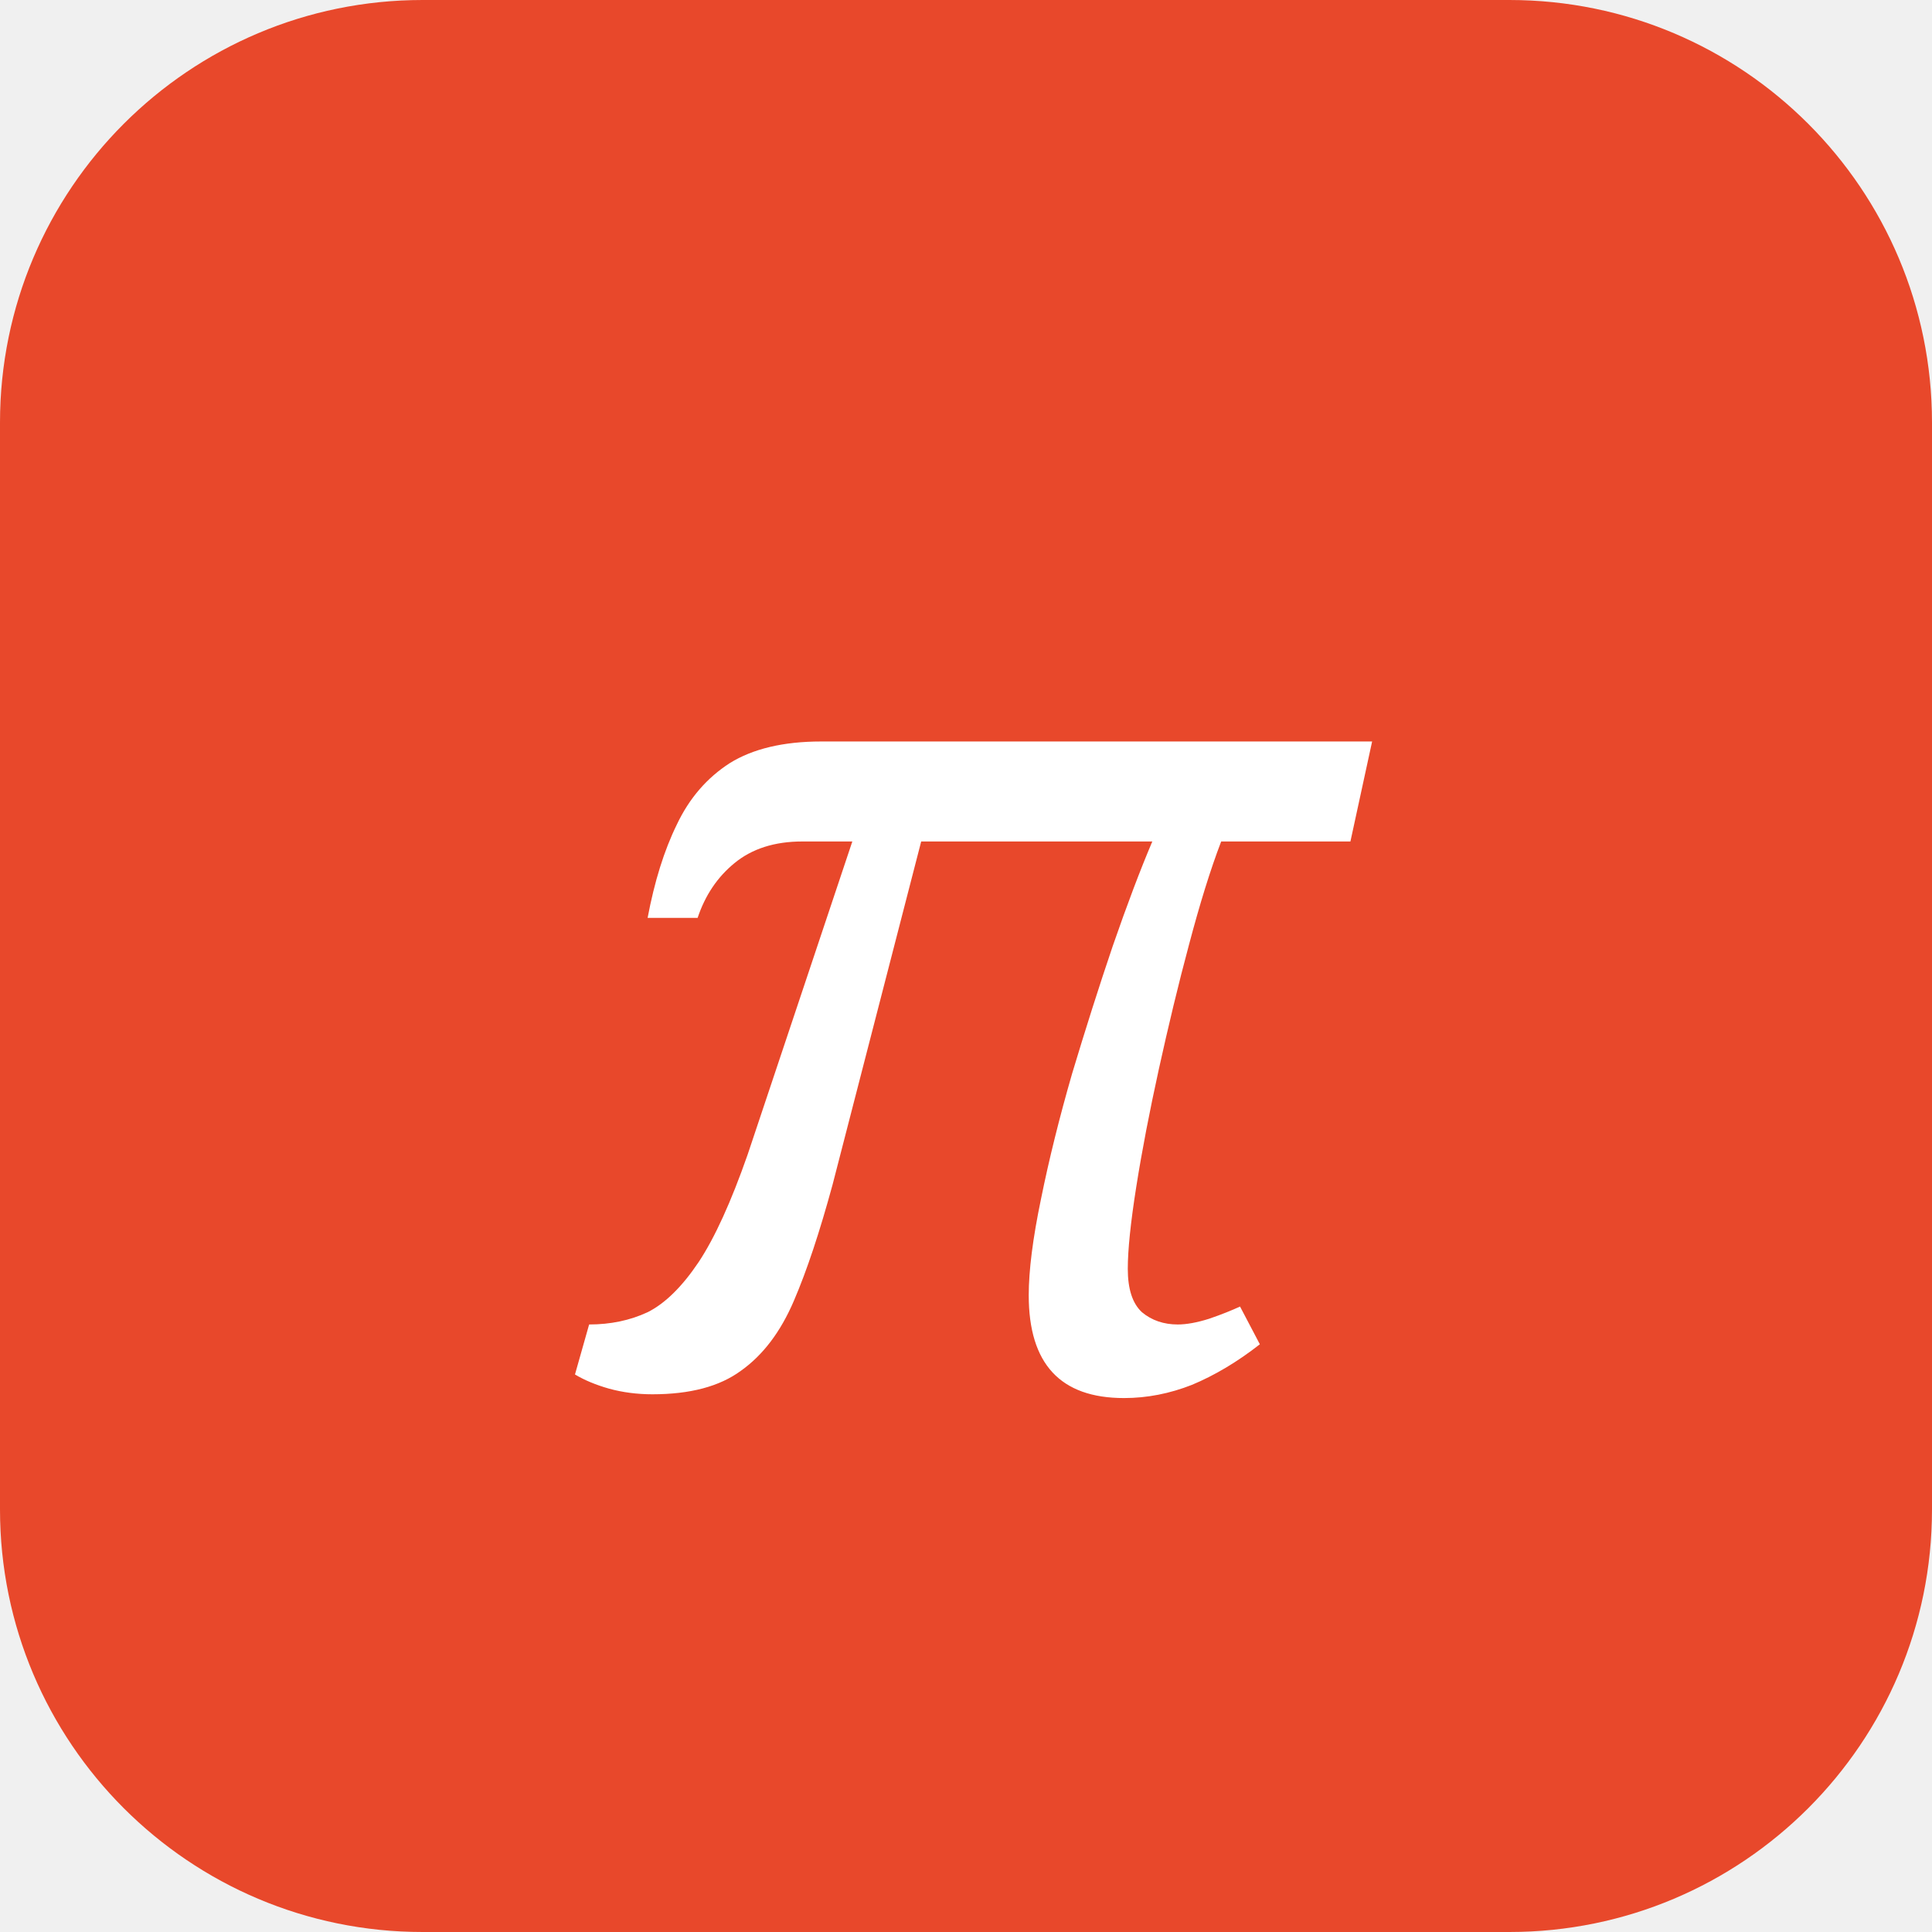
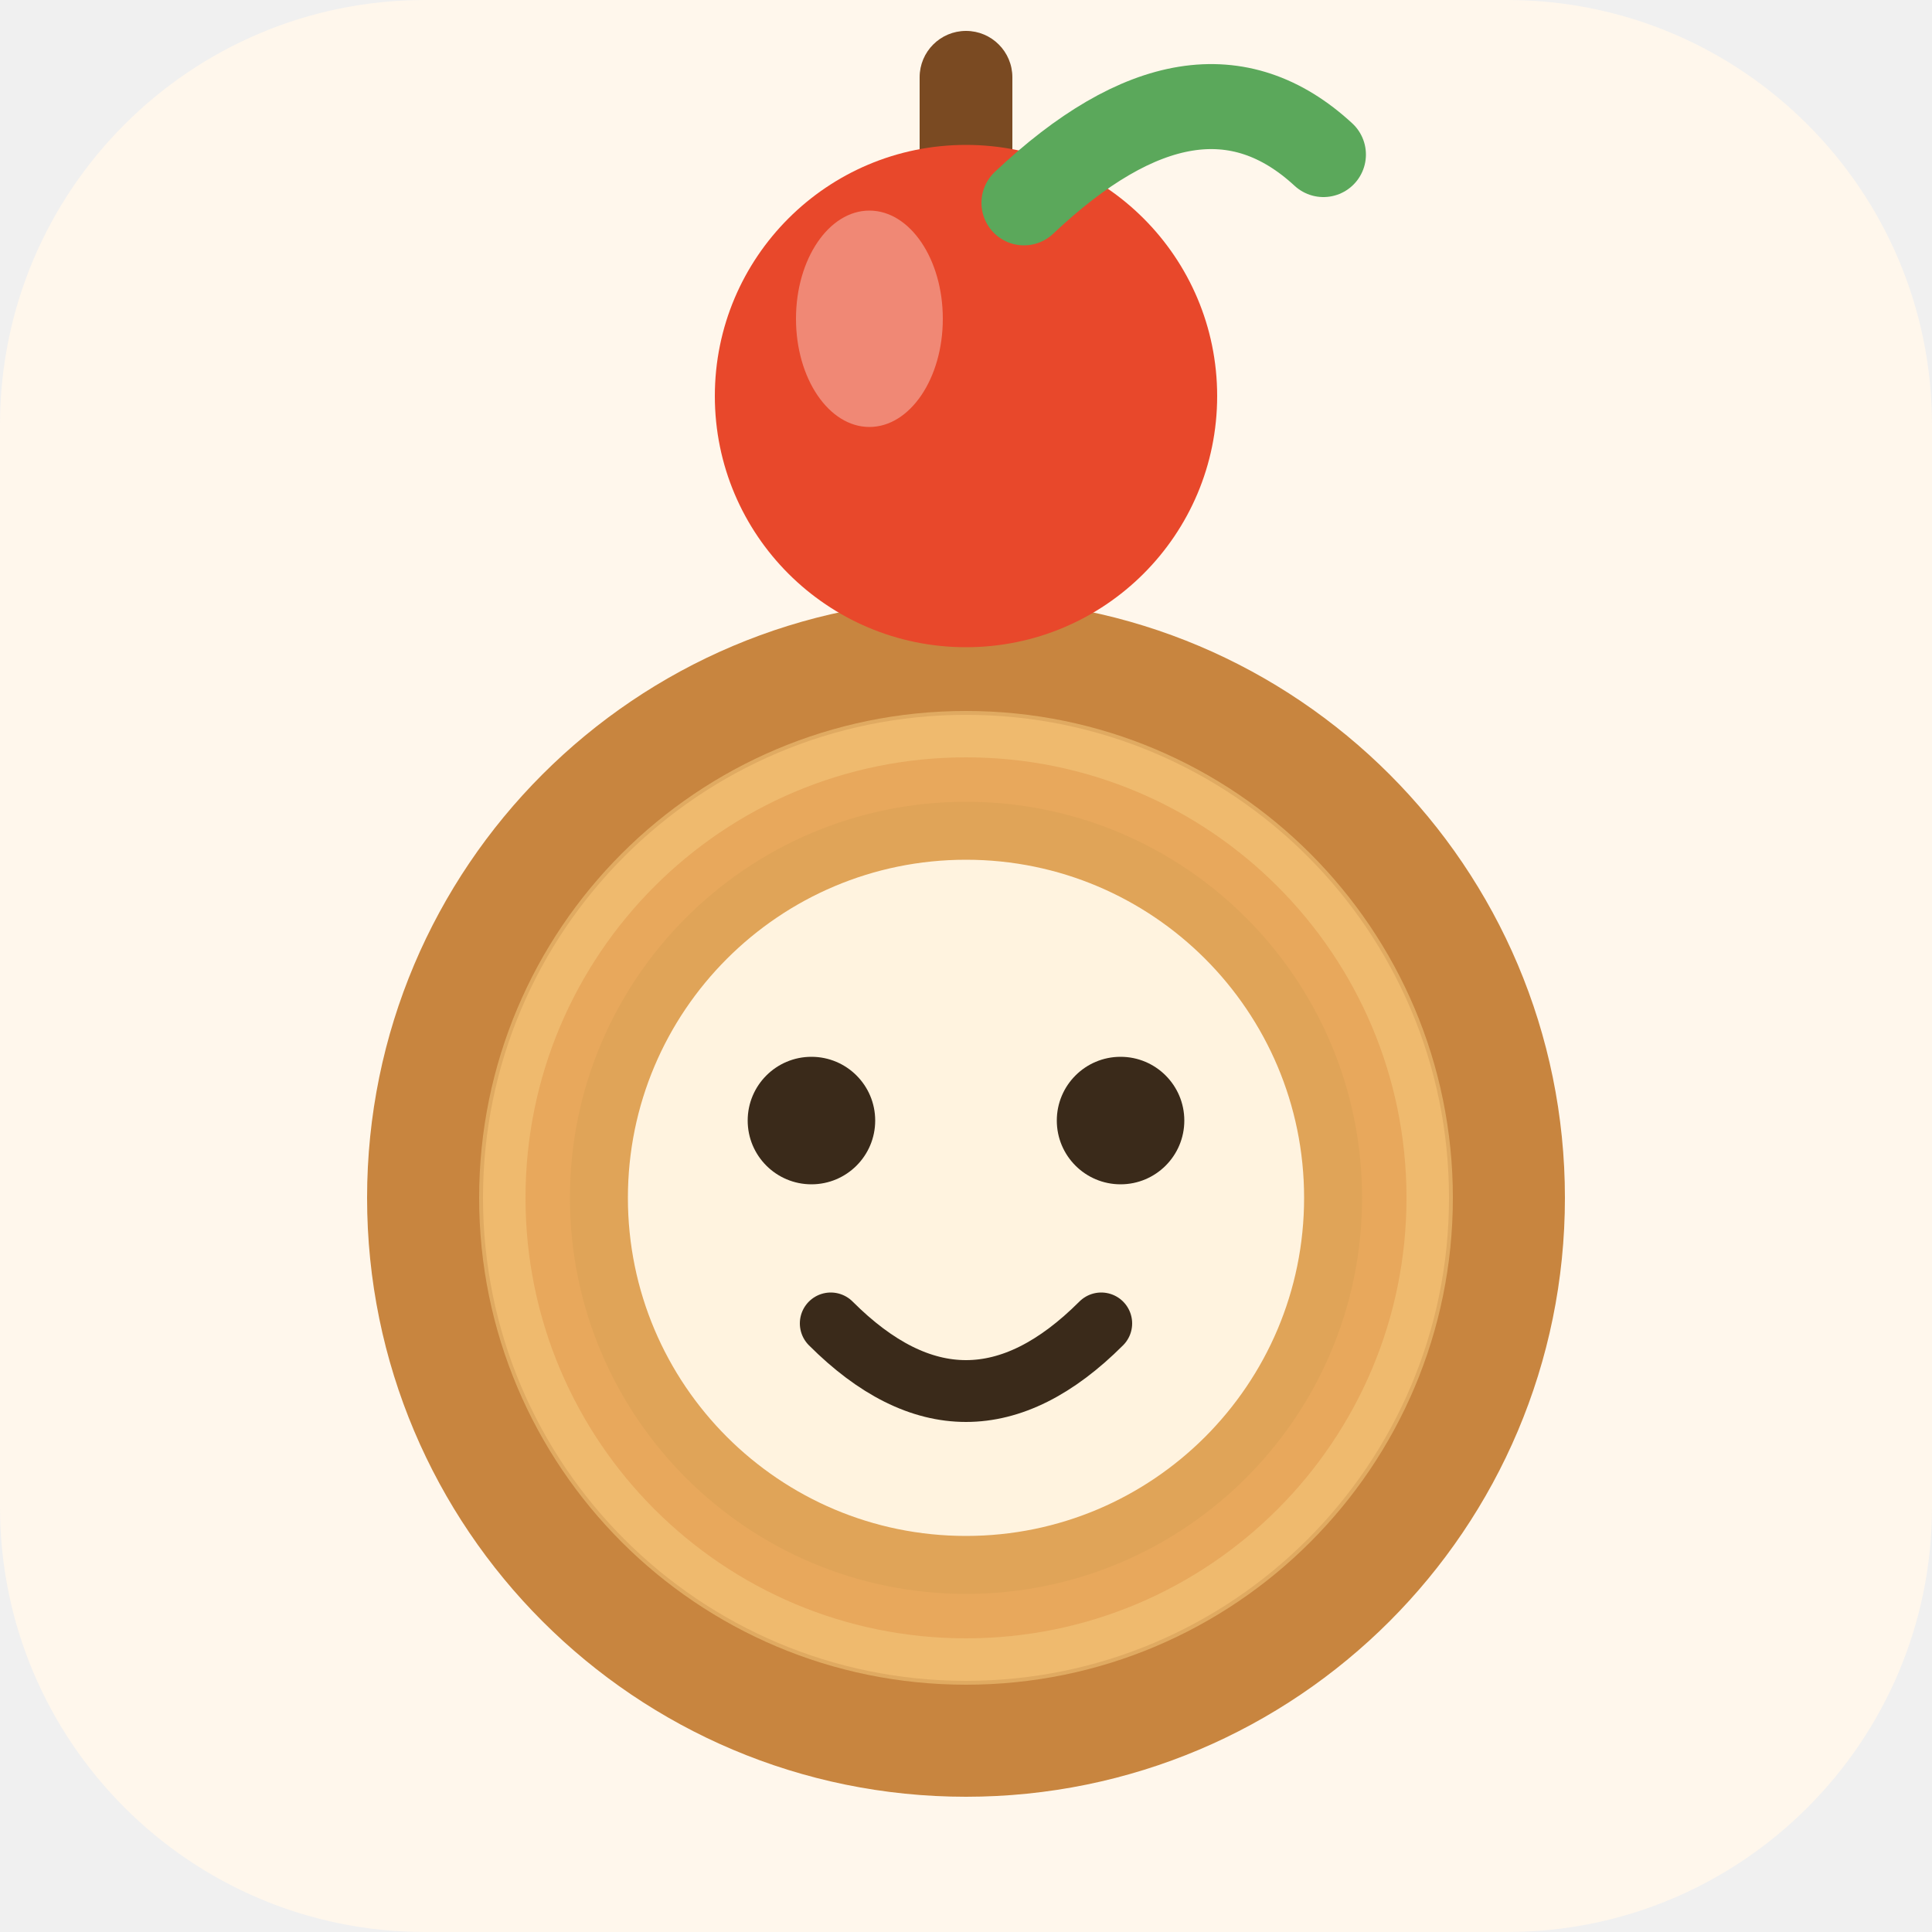
- <svg xmlns="http://www.w3.org/2000/svg" viewBox="0 0 32 32">
-   <rect width="32" height="32" rx="7" fill="#E8482B" />
-   <text x="16" y="23" font-size="20" font-family="Georgia, serif" font-style="italic" fill="#fff" text-anchor="middle">π</text>
+ <svg xmlns="http://www.w3.org/2000/svg" width="64" height="64" viewBox="0 0 100 100" role="img" aria-label="PaiFlow苹果派">
+   <rect width="100" height="100" rx="22" fill="#FFF7EC" />
+   <circle cx="50" cy="62" r="28" fill="#E8A85C" stroke="#C8853F" stroke-width="6" />
+   <circle cx="50" cy="62" r="24" fill="none" stroke="#F4C97E" stroke-width="2.4" opacity=".55" />
+   <circle cx="50" cy="62" r="19" fill="#FFF3DF" stroke="#E0A458" stroke-width="3" />
+   <circle cx="42" cy="58" r="3.3" fill="#3A2A1A" />
+   <circle cx="58" cy="58" r="3.3" fill="#3A2A1A" />
+   <path d="M43 68.5 Q50 75.5 57 68.5" fill="none" stroke="#3A2A1A" stroke-width="3.2" stroke-linecap="round" />
+   <rect x="47.6" y="1.6" width="4.8" height="9" rx="2.4" fill="#7A4A22" />
+   <circle cx="50" cy="20.5" r="13" fill="#E8482B" />
+   <path d="M53 10.5 q9 -8.5 15.5 -2.5" fill="none" stroke="#5BA85B" stroke-width="4.4" stroke-linecap="round" />
+   <ellipse cx="45" cy="16.5" rx="3.8" ry="5.6" fill="#ffffff" opacity=".35" />
</svg>
